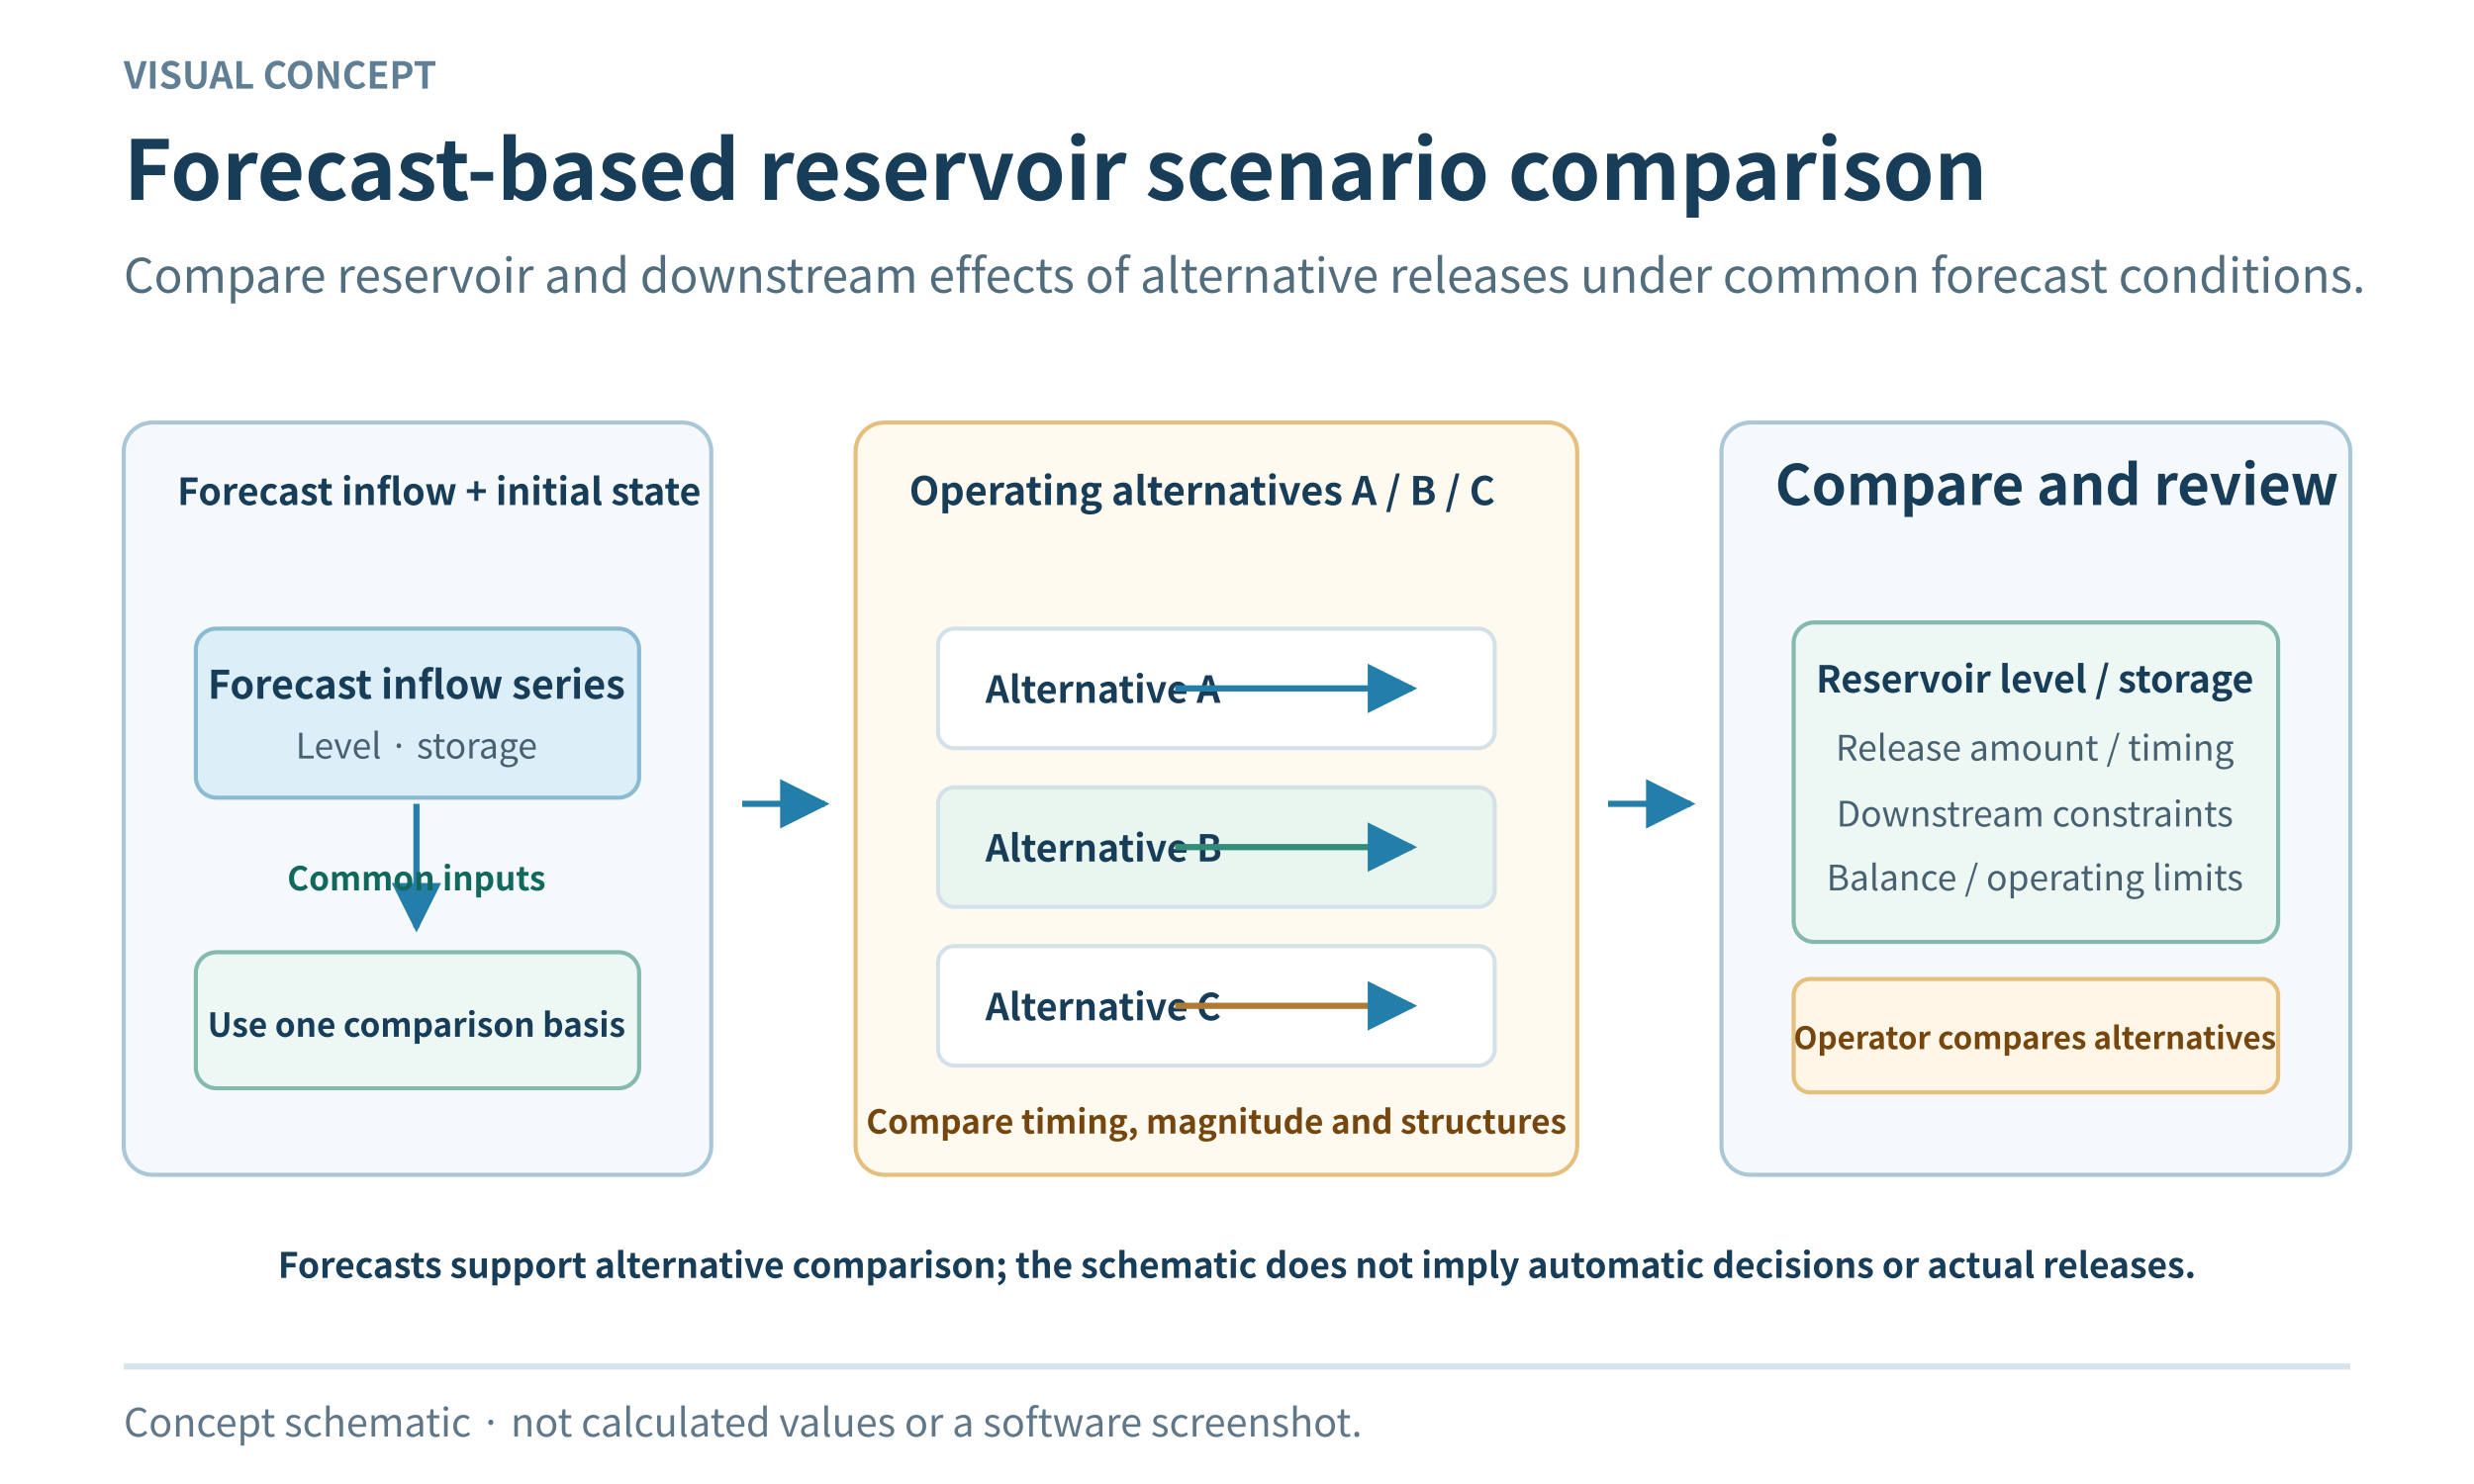
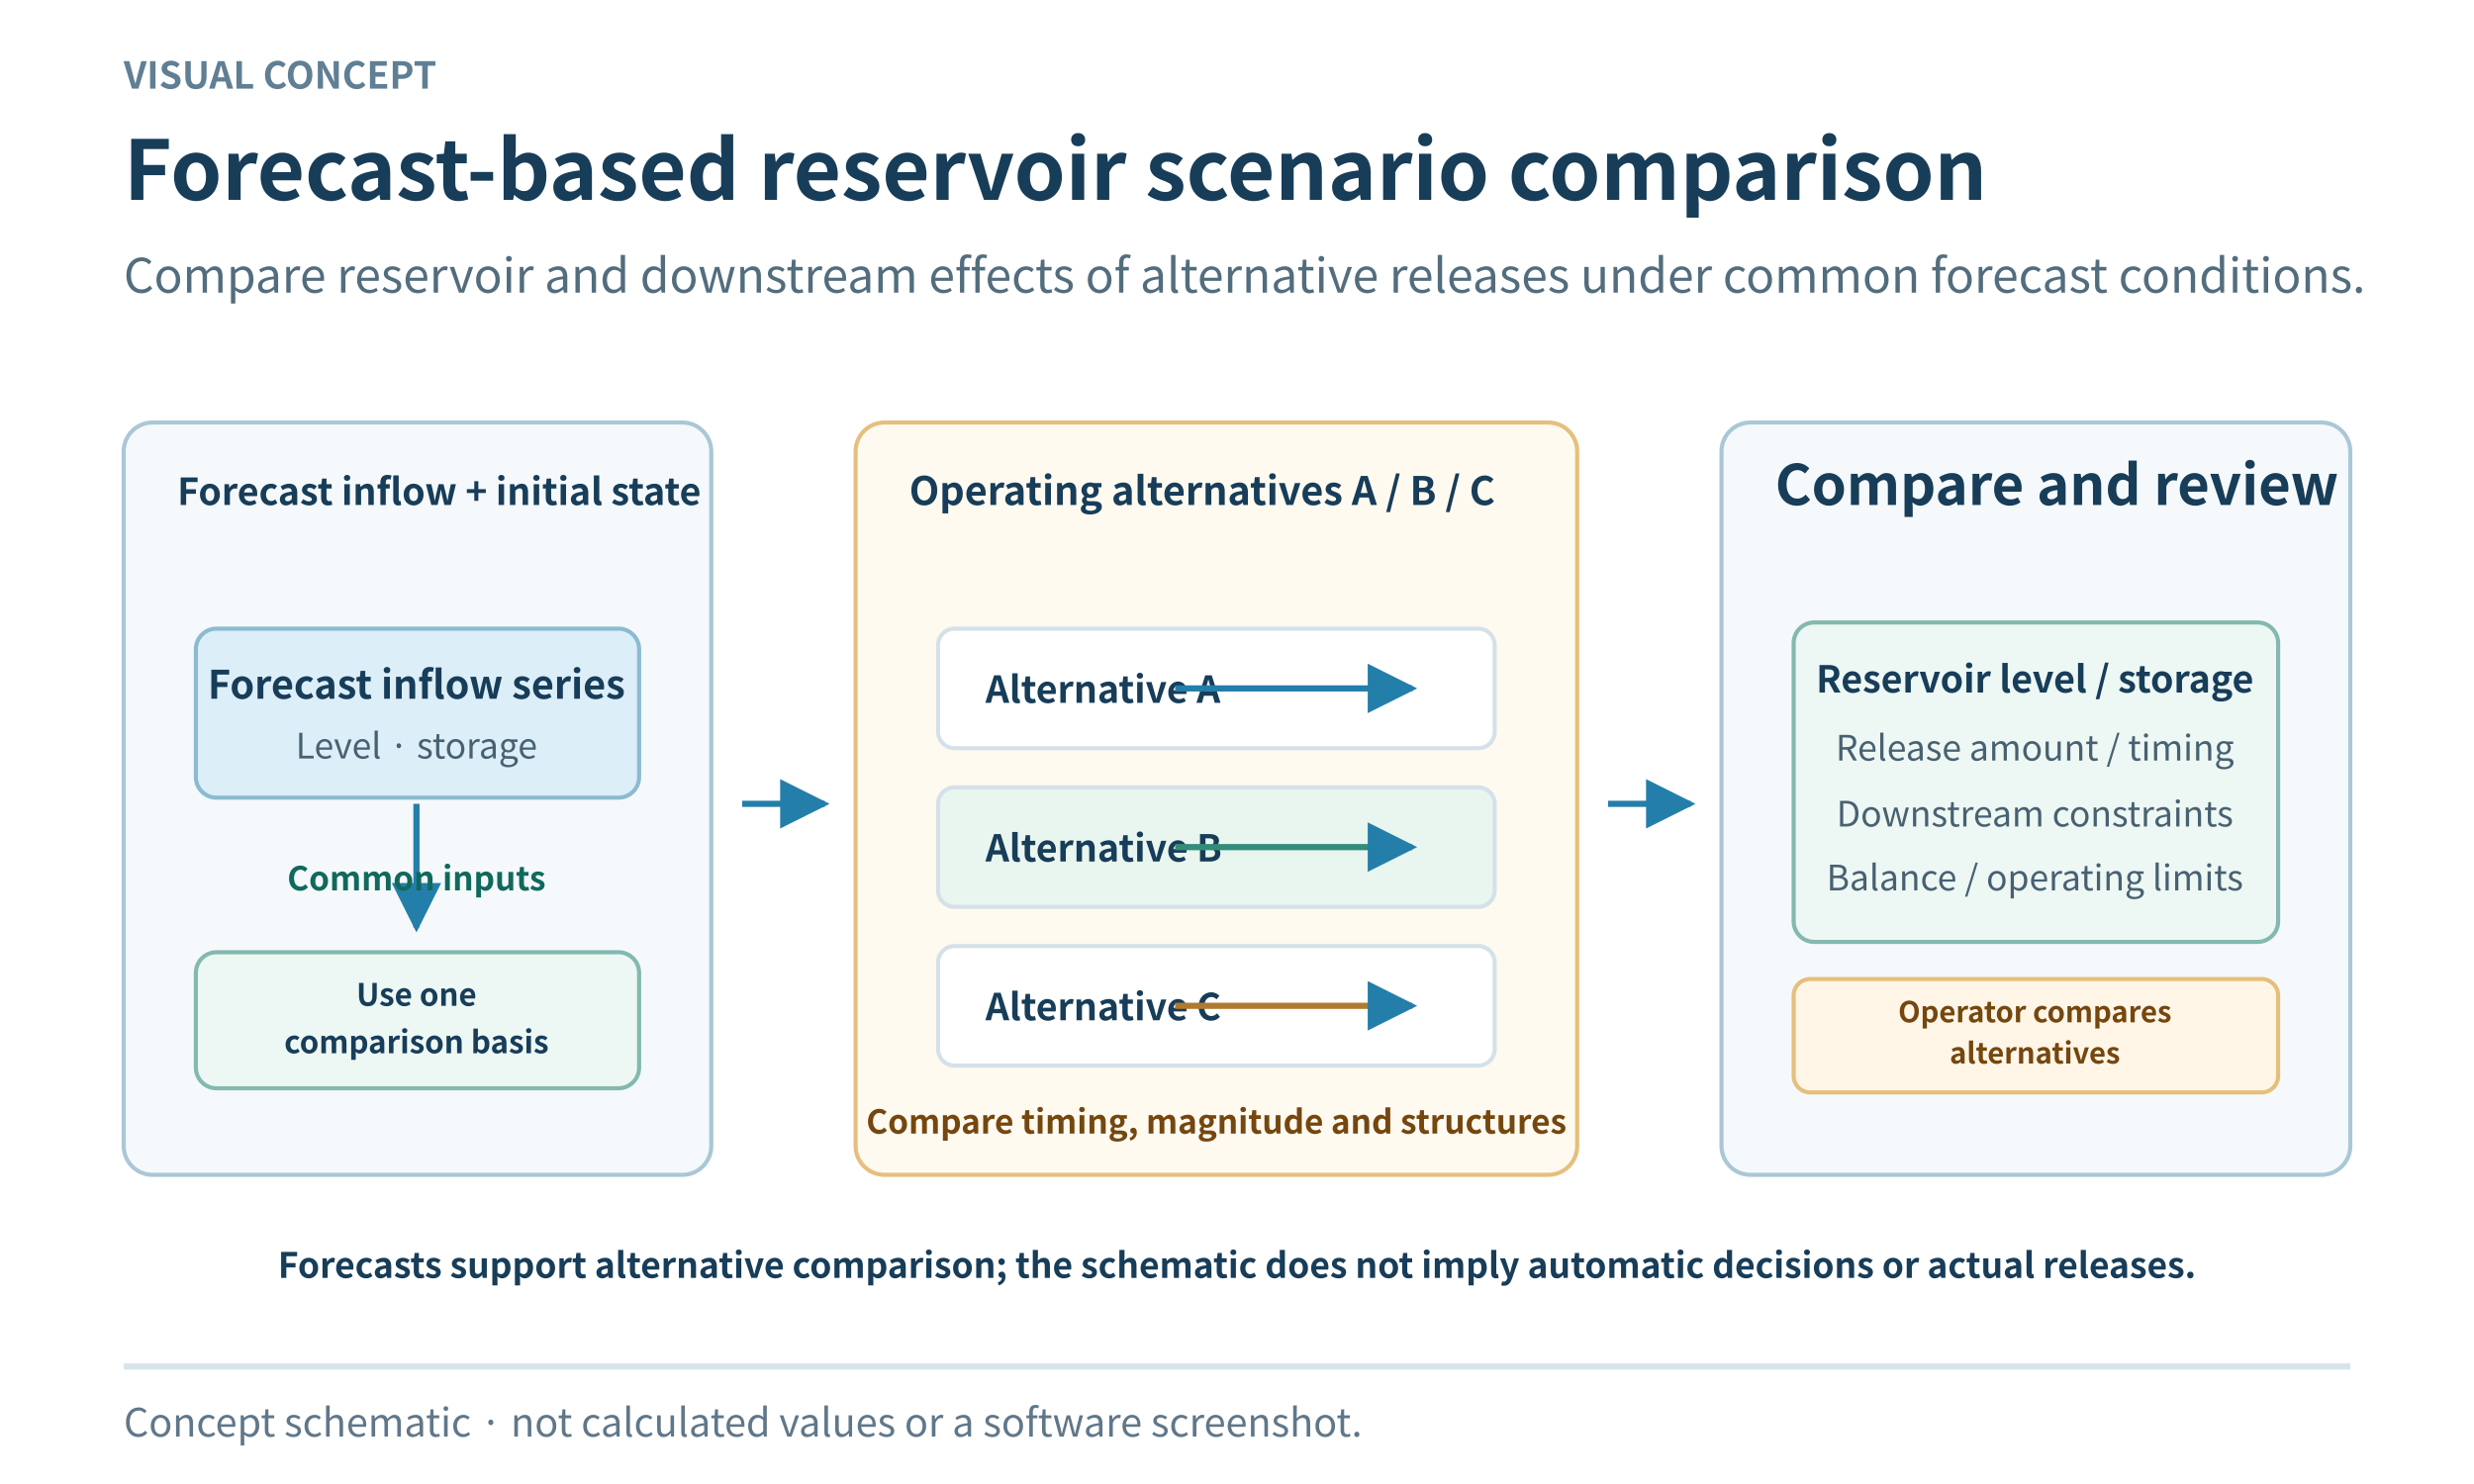
<svg xmlns="http://www.w3.org/2000/svg" width="1200" height="720" viewBox="0 0 1200 720" role="img" aria-labelledby="title desc">
  <defs>
    <marker id="arrow" viewBox="0 0 10 10" refX="9" refY="5" markerWidth="8" markerHeight="8" orient="auto-start-reverse">
      <path d="M0 0 10 5 0 10Z" fill="#247eaa" />
    </marker>
    <pattern id="missing" width="12" height="12" patternUnits="userSpaceOnUse">
      <path d="M-3 3 3-3 M0 12 12 0 M9 15 15 9" stroke="#b2bdc5" stroke-width="2" />
    </pattern>
  </defs>
  <rect width="1200" height="720" fill="#fff" />
  <g font-family="Noto Sans CJK KR,Noto Sans KR,Malgun Gothic,Arial,sans-serif">
    <text x="60" y="43" font-size="18" font-weight="600" text-anchor="start" fill="#607f94">VISUAL CONCEPT</text>
    <text x="60" y="97" font-size="40" font-weight="700" text-anchor="start" fill="#173d59">Forecast-based reservoir scenario comparison</text>
    <text x="60" y="142" font-size="23" font-weight="400" text-anchor="start" fill="#526d7e">Compare reservoir and downstream effects of alternative releases under common forecast conditions.</text>
    <rect x="60" y="205" width="285" height="365" rx="14" fill="#f5f9fb" stroke="#aac7d7" stroke-width="2" />
    <text x="86" y="245" font-size="18" font-weight="700" text-anchor="start" fill="#173d59">Forecast inflow + initial state</text>
    <rect x="95" y="305" width="215" height="82" rx="10" fill="#dceef8" stroke="#8bbbd0" stroke-width="2" />
    <text x="202" y="339" font-size="19" font-weight="700" text-anchor="middle" fill="#173d59">Forecast inflow series</text>
    <text x="202" y="368" font-size="17" font-weight="500" text-anchor="middle" fill="#486171">Level · storage</text>
    <path d="M202 390V450" fill="none" stroke="#247eaa" stroke-width="3" marker-end="url(#arrow)" />
    <text x="202" y="432" font-size="16" font-weight="600" text-anchor="middle" fill="#11695d">Common inputs</text>
    <rect x="95" y="462" width="215" height="66" rx="10" fill="#edf7f4" stroke="#83b9ae" stroke-width="2" />
-     <text x="202" y="503" font-size="16" font-weight="700" text-anchor="middle" fill="#173d59">Use one comparison basis</text>
+     <text x="202" y="488" font-size="15" font-weight="700" text-anchor="middle" fill="#173d59">Use one</text>
+     <text x="202" y="511" font-size="15" font-weight="700" text-anchor="middle" fill="#173d59">comparison basis</text>
    <line x1="360" y1="390" x2="400" y2="390" stroke="#247eaa" stroke-width="3" marker-end="url(#arrow)" />
    <rect x="415" y="205" width="350" height="365" rx="14" fill="#fffaf0" stroke="#e6bf7d" stroke-width="2" />
    <text x="441" y="245" font-size="19" font-weight="700" text-anchor="start" fill="#173d59">Operating alternatives A / B / C</text>
    <rect x="455" y="305" width="270" height="58" rx="8" fill="#fff" stroke="#d4e1e8" stroke-width="2" />
    <text x="478" y="341" font-size="18" font-weight="700" text-anchor="start" fill="#173d59">Alternative A</text>
    <line x1="570" y1="334" x2="685" y2="334" stroke="#247eaa" stroke-width="3" marker-end="url(#arrow)" />
    <rect x="455" y="382" width="270" height="58" rx="8" fill="#e9f5ef" stroke="#d4e1e8" stroke-width="2" />
    <text x="478" y="418" font-size="18" font-weight="700" text-anchor="start" fill="#173d59">Alternative B</text>
    <line x1="570" y1="411" x2="685" y2="411" stroke="#328c79" stroke-width="3" marker-end="url(#arrow)" />
    <rect x="455" y="459" width="270" height="58" rx="8" fill="#fff" stroke="#d4e1e8" stroke-width="2" />
    <text x="478" y="495" font-size="18" font-weight="700" text-anchor="start" fill="#173d59">Alternative C</text>
    <line x1="570" y1="488" x2="685" y2="488" stroke="#b07a31" stroke-width="3" marker-end="url(#arrow)" />
    <text x="590" y="550" font-size="16" font-weight="600" text-anchor="middle" fill="#75470f">Compare timing, magnitude and structures</text>
    <line x1="780" y1="390" x2="820" y2="390" stroke="#247eaa" stroke-width="3" marker-end="url(#arrow)" />
    <rect x="835" y="205" width="305" height="365" rx="14" fill="#f5f9fb" stroke="#aac7d7" stroke-width="2" />
    <text x="861" y="245" font-size="27" font-weight="700" text-anchor="start" fill="#173d59">Compare and review</text>
    <rect x="870" y="302" width="235" height="155" rx="10" fill="#edf7f4" stroke="#83b9ae" stroke-width="2" />
    <text x="987" y="336" font-size="18" font-weight="700" text-anchor="middle" fill="#173d59">Reservoir level / storage</text>
    <text x="987" y="369" font-size="17" font-weight="500" text-anchor="middle" fill="#486171">Release amount / timing</text>
    <text x="987" y="401" font-size="17" font-weight="500" text-anchor="middle" fill="#486171">Downstream constraints</text>
    <text x="987" y="432" font-size="17" font-weight="500" text-anchor="middle" fill="#486171">Balance / operating limits</text>
    <rect x="870" y="475" width="235" height="55" rx="8" fill="#fff6e7" stroke="#e6bf7d" stroke-width="2" />
-     <text x="987" y="509" font-size="15" font-weight="700" text-anchor="middle" fill="#75470f">Operator compares alternatives</text>
+     <text x="987" y="496" font-size="14" font-weight="700" text-anchor="middle" fill="#75470f">Operator compares</text>
+     <text x="987" y="516" font-size="14" font-weight="700" text-anchor="middle" fill="#75470f">alternatives</text>
    <text x="600" y="620" font-size="17" font-weight="600" text-anchor="middle" fill="#173d59">Forecasts support alternative comparison; the schematic does not imply automatic decisions or actual releases.</text>
    <line x1="60" y1="663" x2="1140" y2="663" stroke="#d7e4ec" stroke-width="3" />
    <text x="60" y="697" font-size="19" font-weight="400" text-anchor="start" fill="#607789">Concept schematic · not calculated values or a software screenshot.</text>
  </g>
</svg>
